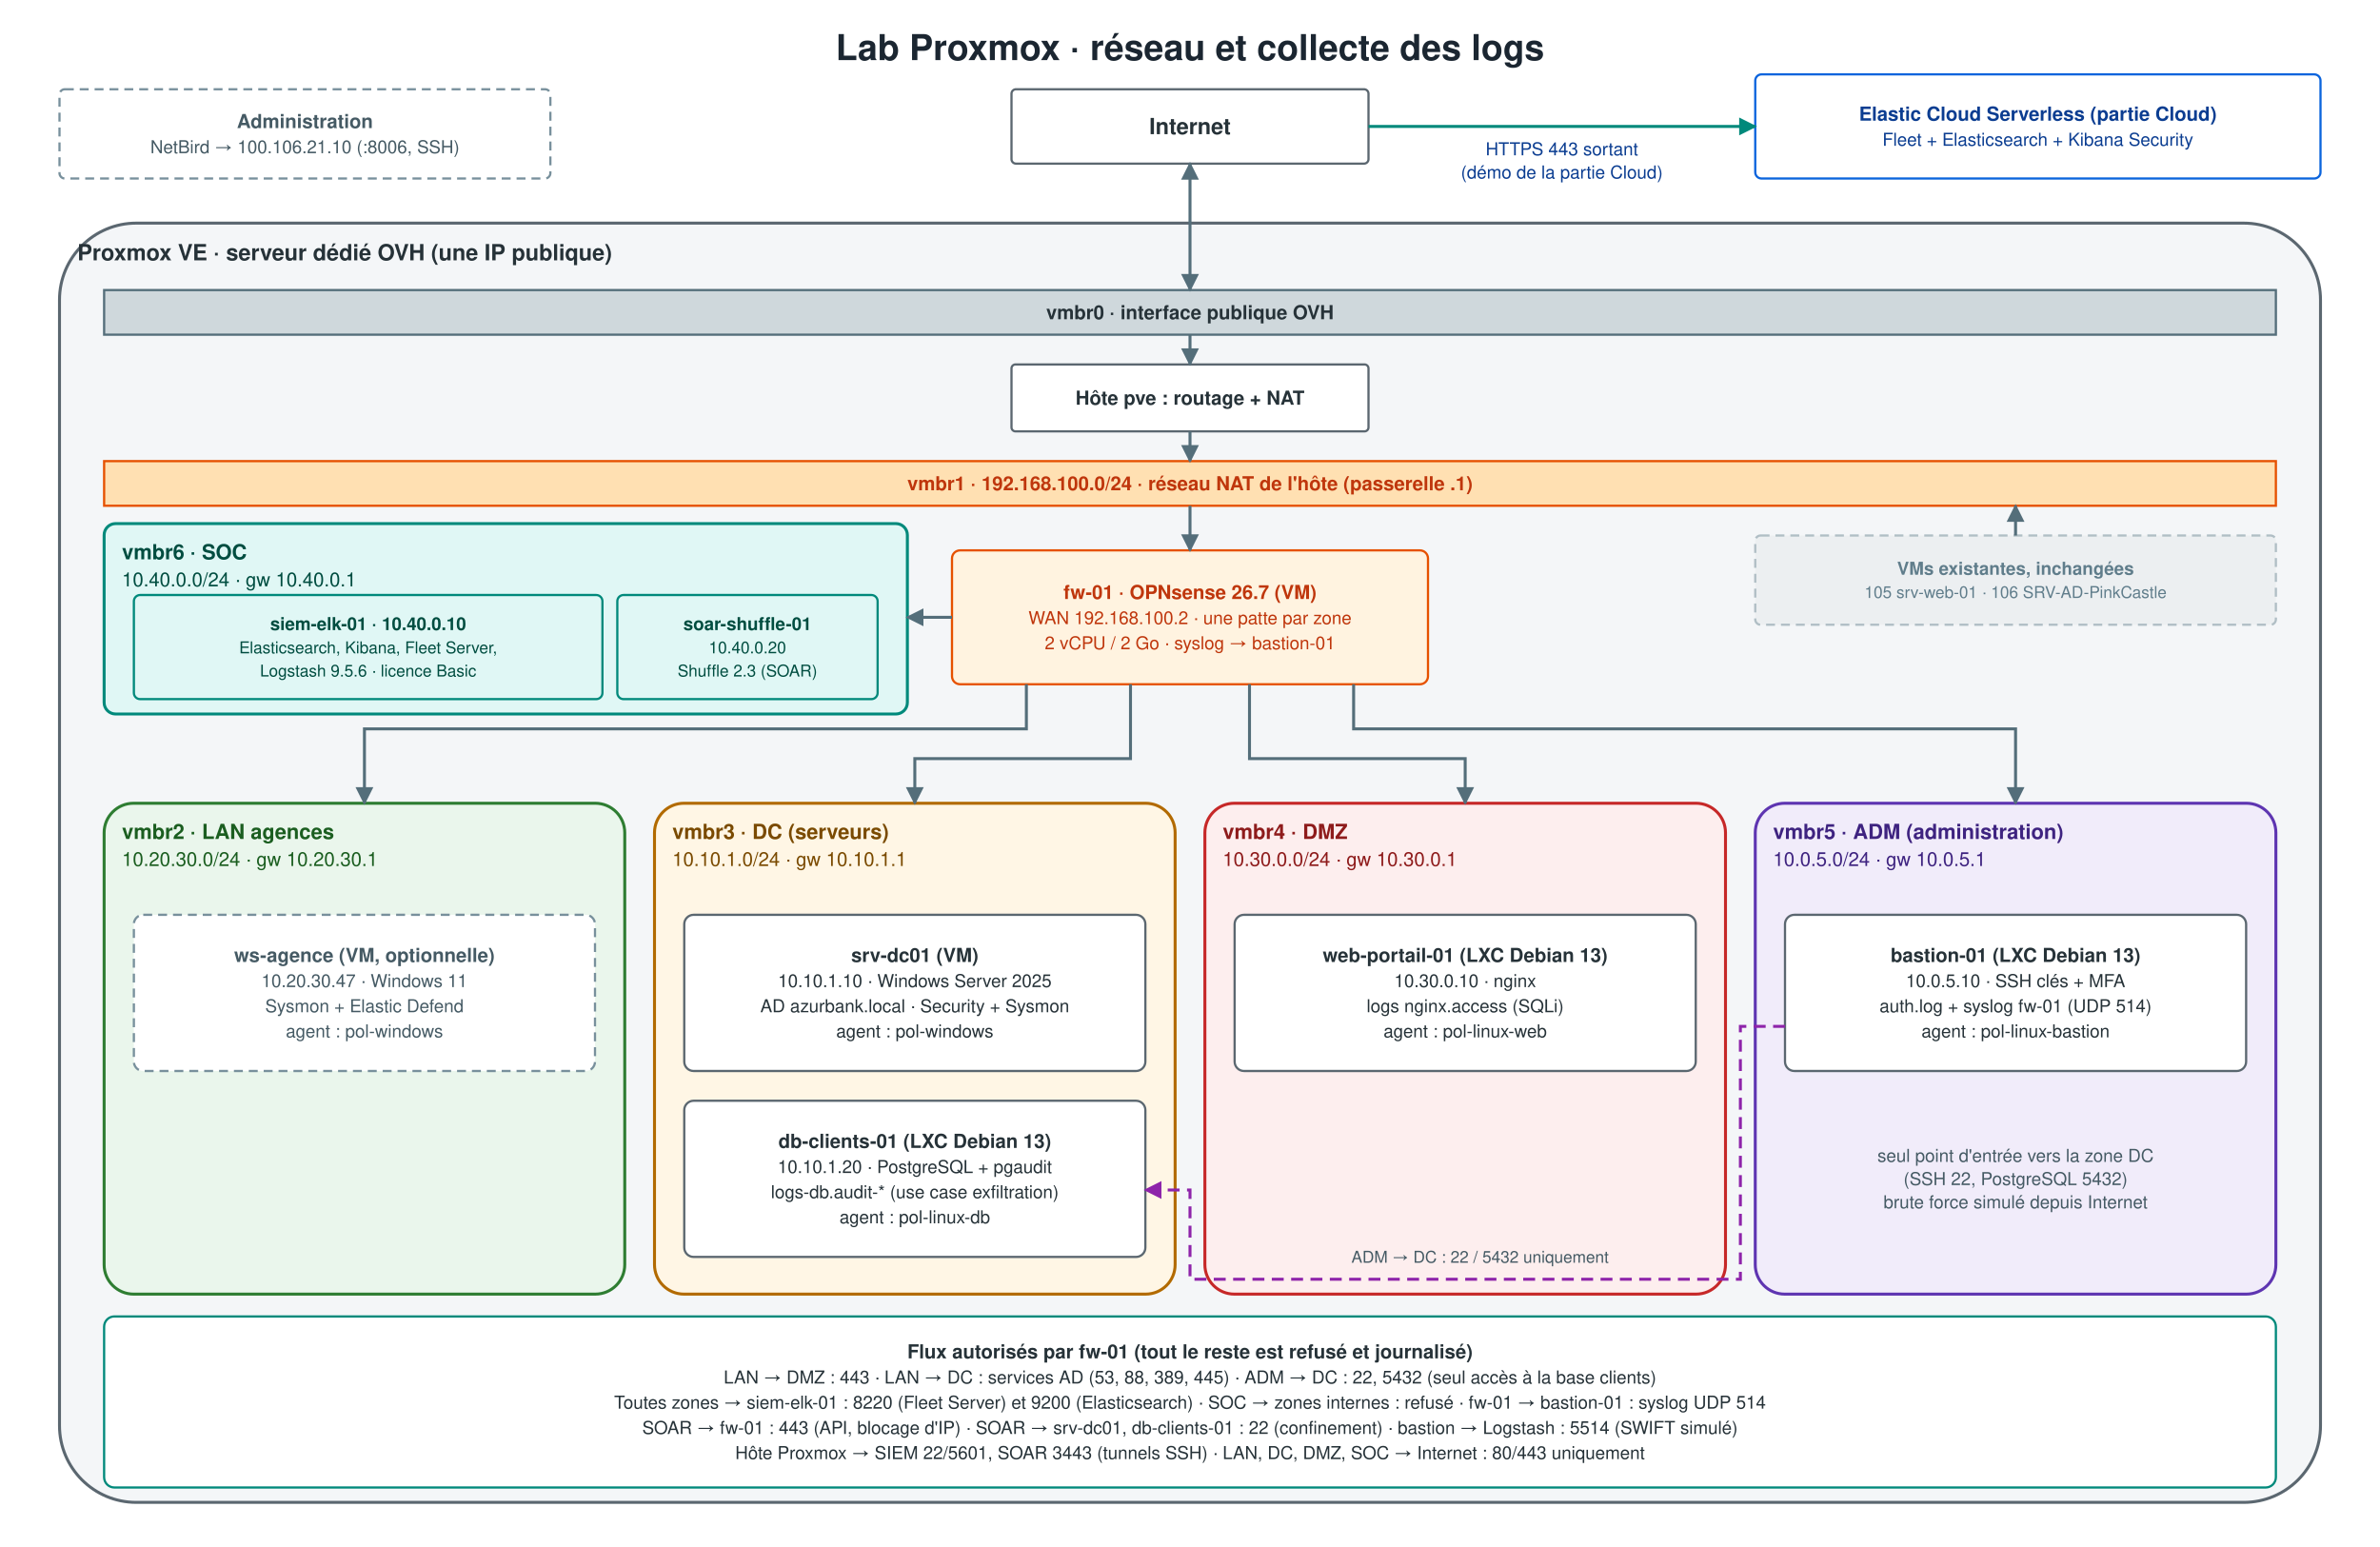
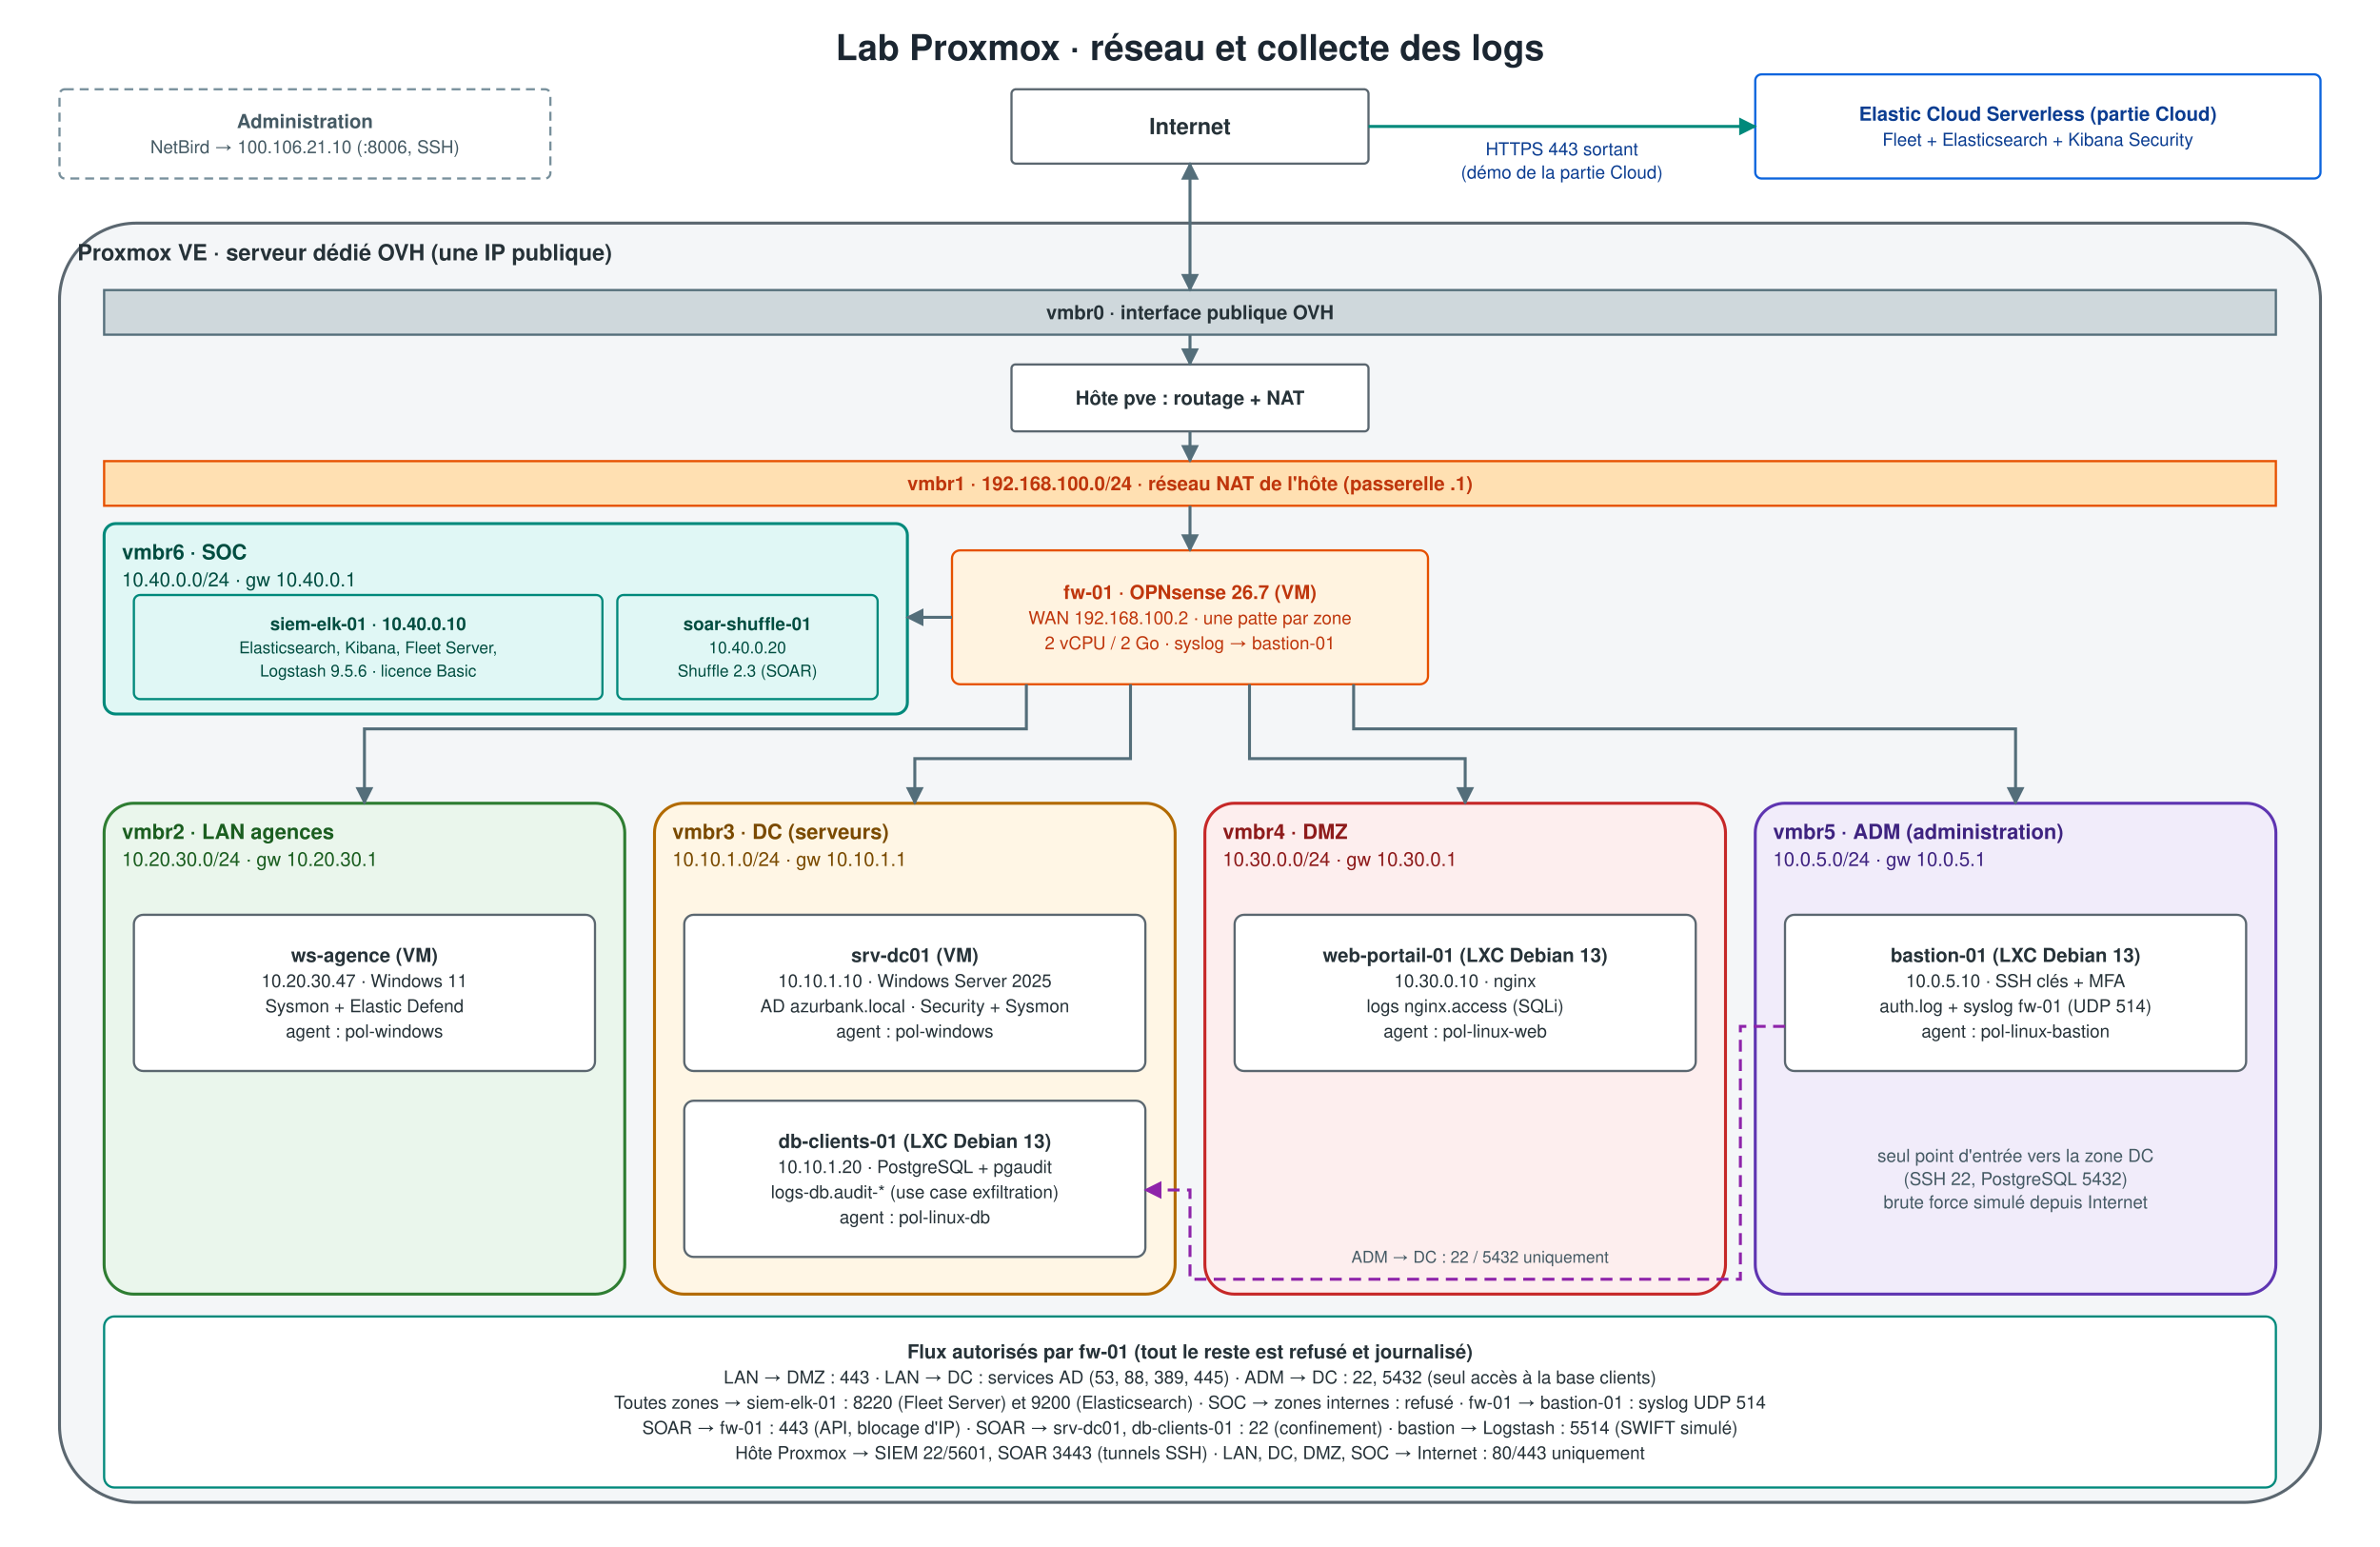
<svg xmlns="http://www.w3.org/2000/svg" width="1600" height="1040" viewBox="0 0 1600 1040" font-family="Helvetica, Arial, sans-serif">
  <defs>
    <marker id="a-data" viewBox="0 0 10 10" refX="9" refY="5" markerWidth="6" markerHeight="6" orient="auto-start-reverse">
      <path d="M0,0 L10,5 L0,10 z" fill="#00897B" />
    </marker>
    <marker id="a-ctrl" viewBox="0 0 10 10" refX="9" refY="5" markerWidth="6" markerHeight="6" orient="auto-start-reverse">
      <path d="M0,0 L10,5 L0,10 z" fill="#0B64DD" />
    </marker>
    <marker id="a-net" viewBox="0 0 10 10" refX="9" refY="5" markerWidth="6" markerHeight="6" orient="auto-start-reverse">
      <path d="M0,0 L10,5 L0,10 z" fill="#546E7A" />
    </marker>
    <marker id="a-soar" viewBox="0 0 10 10" refX="9" refY="5" markerWidth="6" markerHeight="6" orient="auto-start-reverse">
      <path d="M0,0 L10,5 L0,10 z" fill="#8E24AA" />
    </marker>
    <marker id="a-user" viewBox="0 0 10 10" refX="9" refY="5" markerWidth="6" markerHeight="6" orient="auto-start-reverse">
      <path d="M0,0 L10,5 L0,10 z" fill="#607D8B" />
    </marker>
  </defs>
  <rect width="1600" height="1040" fill="#FFFFFF" />
  <text x="800.0" y="40.4" text-anchor="middle" font-size="24" font-weight="bold" fill="#1B2631">Lab Proxmox · réseau et collecte des logs</text>
  <rect x="40" y="60" width="330" height="60" rx="3.6" fill="#FFFFFF" stroke="#78909C" stroke-width="1.5" stroke-dasharray="6 4" />
  <text x="205.0" y="86.1" text-anchor="middle" font-size="13" font-weight="bold" fill="#455A64">Administration</text>
  <text x="205.0" y="103.0" text-anchor="middle" font-size="12" font-weight="normal" fill="#455A64">NetBird → 100.106.21.10 (:8006, SSH)</text>
  <rect x="680" y="60" width="240" height="50" rx="3.0" fill="#FFFFFF" stroke="#5B6770" stroke-width="1.5" />
  <text x="800.0" y="90.2" text-anchor="middle" font-size="15" font-weight="bold" fill="#263238">Internet</text>
  <rect x="1180" y="50" width="380" height="70" rx="4.2" fill="#FFFFFF" stroke="#0B64DD" stroke-width="1.5" />
  <text x="1370.0" y="81.1" text-anchor="middle" font-size="13" font-weight="bold" fill="#0B3D91">Elastic Cloud Serverless (partie Cloud)</text>
  <text x="1370.0" y="98.0" text-anchor="middle" font-size="12" font-weight="normal" fill="#0B3D91">Fleet + Elasticsearch + Kibana Security</text>
  <text x="1050.0" y="104.4" text-anchor="middle" font-size="12" font-weight="normal" fill="#0B3D91">HTTPS 443 sortant</text>
  <text x="1050.0" y="120.0" text-anchor="middle" font-size="12" font-weight="normal" fill="#0B3D91">(démo de la partie Cloud)</text>
  <rect x="40" y="150" width="1520" height="860" rx="51.6" fill="#F4F6F8" stroke="#5B6770" stroke-width="2" />
  <text x="52" y="175.0" text-anchor="start" font-size="15" font-weight="bold" fill="#263238">Proxmox VE · serveur dédié OVH (une IP publique)</text>
  <rect x="70" y="195" width="1460" height="30" rx="0.0" fill="#CFD8DC" stroke="#546E7A" stroke-width="1.5" />
  <text x="800.0" y="214.6" text-anchor="middle" font-size="13" font-weight="bold" fill="#263238">vmbr0 · interface publique OVH</text>
  <rect x="680" y="245" width="240" height="45" rx="2.7" fill="#FFFFFF" stroke="#5B6770" stroke-width="1.5" />
  <text x="800.0" y="272.1" text-anchor="middle" font-size="13" font-weight="bold" fill="#263238">Hôte pve : routage + NAT</text>
  <rect x="70" y="310" width="1460" height="30" rx="0.0" fill="#FFE0B2" stroke="#E65100" stroke-width="1.5" />
  <text x="800.0" y="329.6" text-anchor="middle" font-size="13" font-weight="bold" fill="#BF360C">vmbr1 · 192.168.100.0/24 · réseau NAT de l'hôte (passerelle .1)</text>
-   <rect x="1180" y="360" width="350" height="60" rx="3.6" fill="#ECEFF1" stroke="#B0BEC5" stroke-width="1.5" stroke-dasharray="6 4" />
-   <text x="1355.0" y="386.4" text-anchor="middle" font-size="12" font-weight="bold" fill="#607D8B">VMs existantes, inchangées</text>
-   <text x="1355.0" y="402.0" text-anchor="middle" font-size="11" font-weight="normal" fill="#607D8B">105 srv-web-01 · 106 SRV-AD-PinkCastle</text>
  <rect x="640" y="370" width="320" height="90" rx="5.4" fill="#FFF3E0" stroke="#E65100" stroke-width="1.5" />
  <text x="800.0" y="402.7" text-anchor="middle" font-size="13" font-weight="bold" fill="#BF360C">fw-01 · OPNsense 26.7 (VM)</text>
  <text x="800.0" y="419.6" text-anchor="middle" font-size="12" font-weight="normal" fill="#BF360C">WAN 192.168.100.2 · une patte par zone</text>
  <text x="800.0" y="436.5" text-anchor="middle" font-size="12" font-weight="normal" fill="#BF360C">2 vCPU / 2 Go · syslog → bastion-01</text>
  <rect x="70" y="352" width="540" height="128" rx="7.7" fill="#E0F7F5" stroke="#00897B" stroke-width="2" />
  <text x="82" y="376.0" text-anchor="start" font-size="14" font-weight="bold" fill="#004D40">vmbr6 · SOC</text>
  <text x="82" y="394.2" text-anchor="start" font-size="13" font-weight="normal" fill="#004D40">10.40.0.0/24 · gw 10.40.0.1</text>
  <rect x="90" y="400" width="315" height="70" rx="4.2" fill="#E0F7F5" stroke="#00897B" stroke-width="1.5" />
  <text x="247.5" y="423.6" text-anchor="middle" font-size="12" font-weight="bold" fill="#004D40">siem-elk-01 · 10.40.0.10</text>
  <text x="247.5" y="439.2" text-anchor="middle" font-size="11" font-weight="normal" fill="#004D40">Elasticsearch, Kibana, Fleet Server,</text>
  <text x="247.5" y="454.8" text-anchor="middle" font-size="11" font-weight="normal" fill="#004D40">Logstash 9.5.6 · licence Basic</text>
  <rect x="415" y="400" width="175" height="70" rx="4.2" fill="#E0F7F5" stroke="#00897B" stroke-width="1.5" />
  <text x="502.5" y="423.6" text-anchor="middle" font-size="12" font-weight="bold" fill="#004D40">soar-shuffle-01</text>
  <text x="502.5" y="439.2" text-anchor="middle" font-size="11" font-weight="normal" fill="#004D40">10.40.0.20</text>
  <text x="502.5" y="454.8" text-anchor="middle" font-size="11" font-weight="normal" fill="#004D40">Shuffle 2.3 (SOAR)</text>
  <rect x="70" y="540" width="350" height="330" rx="19.8" fill="#EAF6EC" stroke="#2E7D32" stroke-width="2" />
  <text x="82" y="564.0" text-anchor="start" font-size="14" font-weight="bold" fill="#1B5E20">vmbr2 · LAN agences</text>
  <text x="82" y="582.2" text-anchor="start" font-size="13" font-weight="normal" fill="#1B5E20">10.20.30.0/24 · gw 10.20.30.1</text>
  <rect x="440" y="540" width="350" height="330" rx="19.8" fill="#FFF6E5" stroke="#B26A00" stroke-width="2" />
  <text x="452" y="564.0" text-anchor="start" font-size="14" font-weight="bold" fill="#7A4A00">vmbr3 · DC (serveurs)</text>
  <text x="452" y="582.2" text-anchor="start" font-size="13" font-weight="normal" fill="#7A4A00">10.10.1.0/24 · gw 10.10.1.1</text>
  <rect x="810" y="540" width="350" height="330" rx="19.8" fill="#FDEEEE" stroke="#C62828" stroke-width="2" />
  <text x="822" y="564.0" text-anchor="start" font-size="14" font-weight="bold" fill="#8E1B1B">vmbr4 · DMZ</text>
  <text x="822" y="582.2" text-anchor="start" font-size="13" font-weight="normal" fill="#8E1B1B">10.30.0.0/24 · gw 10.30.0.1</text>
  <rect x="1180" y="540" width="350" height="330" rx="19.8" fill="#F1ECFA" stroke="#5E35B1" stroke-width="2" />
  <text x="1192" y="564.0" text-anchor="start" font-size="14" font-weight="bold" fill="#3E2380">vmbr5 · ADM (administration)</text>
  <text x="1192" y="582.2" text-anchor="start" font-size="13" font-weight="normal" fill="#3E2380">10.0.5.0/24 · gw 10.0.5.1</text>
-   <rect x="90" y="615" width="310" height="105" rx="6.3" fill="#FFFFFF" stroke="#78909C" stroke-width="1.5" stroke-dasharray="6 4" />
-   <text x="245.0" y="646.7" text-anchor="middle" font-size="13" font-weight="bold" fill="#455A64">ws-agence (VM, optionnelle)</text>
-   <text x="245.0" y="663.6" text-anchor="middle" font-size="12" font-weight="normal" fill="#455A64">10.20.30.47 · Windows 11</text>
-   <text x="245.0" y="680.5" text-anchor="middle" font-size="12" font-weight="normal" fill="#455A64">Sysmon + Elastic Defend</text>
-   <text x="245.0" y="697.4" text-anchor="middle" font-size="12" font-weight="normal" fill="#455A64">agent : pol-windows</text>
+   <rect x="90" y="615" width="310" height="105" rx="6.3" fill="#FFFFFF" stroke="#5B6770" stroke-width="1.5" />
+   <text x="245.0" y="646.7" text-anchor="middle" font-size="13" font-weight="bold" fill="#263238">ws-agence (VM)</text>
+   <text x="245.0" y="663.6" text-anchor="middle" font-size="12" font-weight="normal" fill="#263238">10.20.30.47 · Windows 11</text>
+   <text x="245.0" y="680.5" text-anchor="middle" font-size="12" font-weight="normal" fill="#263238">Sysmon + Elastic Defend</text>
+   <text x="245.0" y="697.4" text-anchor="middle" font-size="12" font-weight="normal" fill="#263238">agent : pol-windows</text>
  <rect x="460" y="615" width="310" height="105" rx="6.3" fill="#FFFFFF" stroke="#5B6770" stroke-width="1.5" />
  <text x="615.0" y="646.7" text-anchor="middle" font-size="13" font-weight="bold" fill="#263238">srv-dc01 (VM)</text>
  <text x="615.0" y="663.6" text-anchor="middle" font-size="12" font-weight="normal" fill="#263238">10.10.1.10 · Windows Server 2025</text>
  <text x="615.0" y="680.5" text-anchor="middle" font-size="12" font-weight="normal" fill="#263238">AD azurbank.local · Security + Sysmon</text>
  <text x="615.0" y="697.4" text-anchor="middle" font-size="12" font-weight="normal" fill="#263238">agent : pol-windows</text>
  <rect x="460" y="740" width="310" height="105" rx="6.3" fill="#FFFFFF" stroke="#5B6770" stroke-width="1.5" />
  <text x="615.0" y="771.7" text-anchor="middle" font-size="13" font-weight="bold" fill="#263238">db-clients-01 (LXC Debian 13)</text>
  <text x="615.0" y="788.6" text-anchor="middle" font-size="12" font-weight="normal" fill="#263238">10.10.1.20 · PostgreSQL + pgaudit</text>
  <text x="615.0" y="805.5" text-anchor="middle" font-size="12" font-weight="normal" fill="#263238">logs-db.audit-* (use case exfiltration)</text>
  <text x="615.0" y="822.4" text-anchor="middle" font-size="12" font-weight="normal" fill="#263238">agent : pol-linux-db</text>
  <rect x="830" y="615" width="310" height="105" rx="6.3" fill="#FFFFFF" stroke="#5B6770" stroke-width="1.5" />
  <text x="985.0" y="646.7" text-anchor="middle" font-size="13" font-weight="bold" fill="#263238">web-portail-01 (LXC Debian 13)</text>
  <text x="985.0" y="663.6" text-anchor="middle" font-size="12" font-weight="normal" fill="#263238">10.30.0.10 · nginx</text>
  <text x="985.0" y="680.5" text-anchor="middle" font-size="12" font-weight="normal" fill="#263238">logs nginx.access (SQLi)</text>
  <text x="985.0" y="697.4" text-anchor="middle" font-size="12" font-weight="normal" fill="#263238">agent : pol-linux-web</text>
  <rect x="1200" y="615" width="310" height="105" rx="6.3" fill="#FFFFFF" stroke="#5B6770" stroke-width="1.5" />
  <text x="1355.0" y="646.7" text-anchor="middle" font-size="13" font-weight="bold" fill="#263238">bastion-01 (LXC Debian 13)</text>
  <text x="1355.0" y="663.6" text-anchor="middle" font-size="12" font-weight="normal" fill="#263238">10.0.5.10 · SSH clés + MFA</text>
  <text x="1355.0" y="680.5" text-anchor="middle" font-size="12" font-weight="normal" fill="#263238">auth.log + syslog fw-01 (UDP 514)</text>
  <text x="1355.0" y="697.4" text-anchor="middle" font-size="12" font-weight="normal" fill="#263238">agent : pol-linux-bastion</text>
  <text x="1355.0" y="781.1" text-anchor="middle" font-size="12" font-weight="normal" fill="#455A64">seul point d'entrée vers la zone DC</text>
  <text x="1355.0" y="796.7" text-anchor="middle" font-size="12" font-weight="normal" fill="#455A64">(SSH 22, PostgreSQL 5432)</text>
  <text x="1355.0" y="812.3" text-anchor="middle" font-size="12" font-weight="normal" fill="#455A64">brute force simulé depuis Internet</text>
  <text x="995.0" y="848.9" text-anchor="middle" font-size="11" font-weight="normal" fill="#455A64">ADM → DC : 22 / 5432 uniquement</text>
  <rect x="70" y="885" width="1460" height="115" rx="6.9" fill="#FFFFFF" stroke="#00897B" stroke-width="1.5" />
  <text x="800.0" y="913.2" text-anchor="middle" font-size="13" font-weight="bold" fill="#263238">Flux autorisés par fw-01 (tout le reste est refusé et journalisé)</text>
  <text x="800.0" y="930.1" text-anchor="middle" font-size="12" font-weight="normal" fill="#263238">LAN → DMZ : 443  ·  LAN → DC : services AD (53, 88, 389, 445)  ·  ADM → DC : 22, 5432 (seul accès à la base clients)</text>
  <text x="800.0" y="947.0" text-anchor="middle" font-size="12" font-weight="normal" fill="#263238">Toutes zones → siem-elk-01 : 8220 (Fleet Server) et 9200 (Elasticsearch)  ·  SOC → zones internes : refusé  ·  fw-01 → bastion-01 : syslog UDP 514</text>
  <text x="800.0" y="964.0" text-anchor="middle" font-size="12" font-weight="normal" fill="#263238">SOAR → fw-01 : 443 (API, blocage d'IP)  ·  SOAR → srv-dc01, db-clients-01 : 22 (confinement)  ·  bastion → Logstash : 5514 (SWIFT simulé)</text>
  <text x="800.0" y="980.9" text-anchor="middle" font-size="12" font-weight="normal" fill="#263238">Hôte Proxmox → SIEM 22/5601, SOAR 3443 (tunnels SSH)  ·  LAN, DC, DMZ, SOC → Internet : 80/443 uniquement</text>
  <polyline points="920,85 1180,85" fill="none" stroke="#00897B" stroke-width="2" marker-end="url(#a-data)" />
  <polyline points="800,110 800,195" fill="none" stroke="#546E7A" stroke-width="2" marker-start="url(#a-net)" marker-end="url(#a-net)" />
  <polyline points="800,225 800,245" fill="none" stroke="#546E7A" stroke-width="2" marker-end="url(#a-net)" />
  <polyline points="800,290 800,310" fill="none" stroke="#546E7A" stroke-width="2" marker-end="url(#a-net)" />
-   <polyline points="1355,360 1355,340" fill="none" stroke="#546E7A" stroke-width="2" marker-end="url(#a-net)" />
  <polyline points="800,340 800,370" fill="none" stroke="#546E7A" stroke-width="2" marker-end="url(#a-net)" />
  <polyline points="640,415 610,415" fill="none" stroke="#546E7A" stroke-width="2" marker-end="url(#a-net)" />
  <polyline points="690,460 690,490 245,490 245,540" fill="none" stroke="#546E7A" stroke-width="2" marker-end="url(#a-net)" />
  <polyline points="760,460 760,510 615,510 615,540" fill="none" stroke="#546E7A" stroke-width="2" marker-end="url(#a-net)" />
  <polyline points="840,460 840,510 985,510 985,540" fill="none" stroke="#546E7A" stroke-width="2" marker-end="url(#a-net)" />
  <polyline points="910,460 910,490 1355,490 1355,540" fill="none" stroke="#546E7A" stroke-width="2" marker-end="url(#a-net)" />
  <polyline points="1200,690 1170,690 1170,860 800,860 800,800 770,800" fill="none" stroke="#8E24AA" stroke-width="2" stroke-dasharray="8 5" marker-end="url(#a-soar)" />
</svg>
